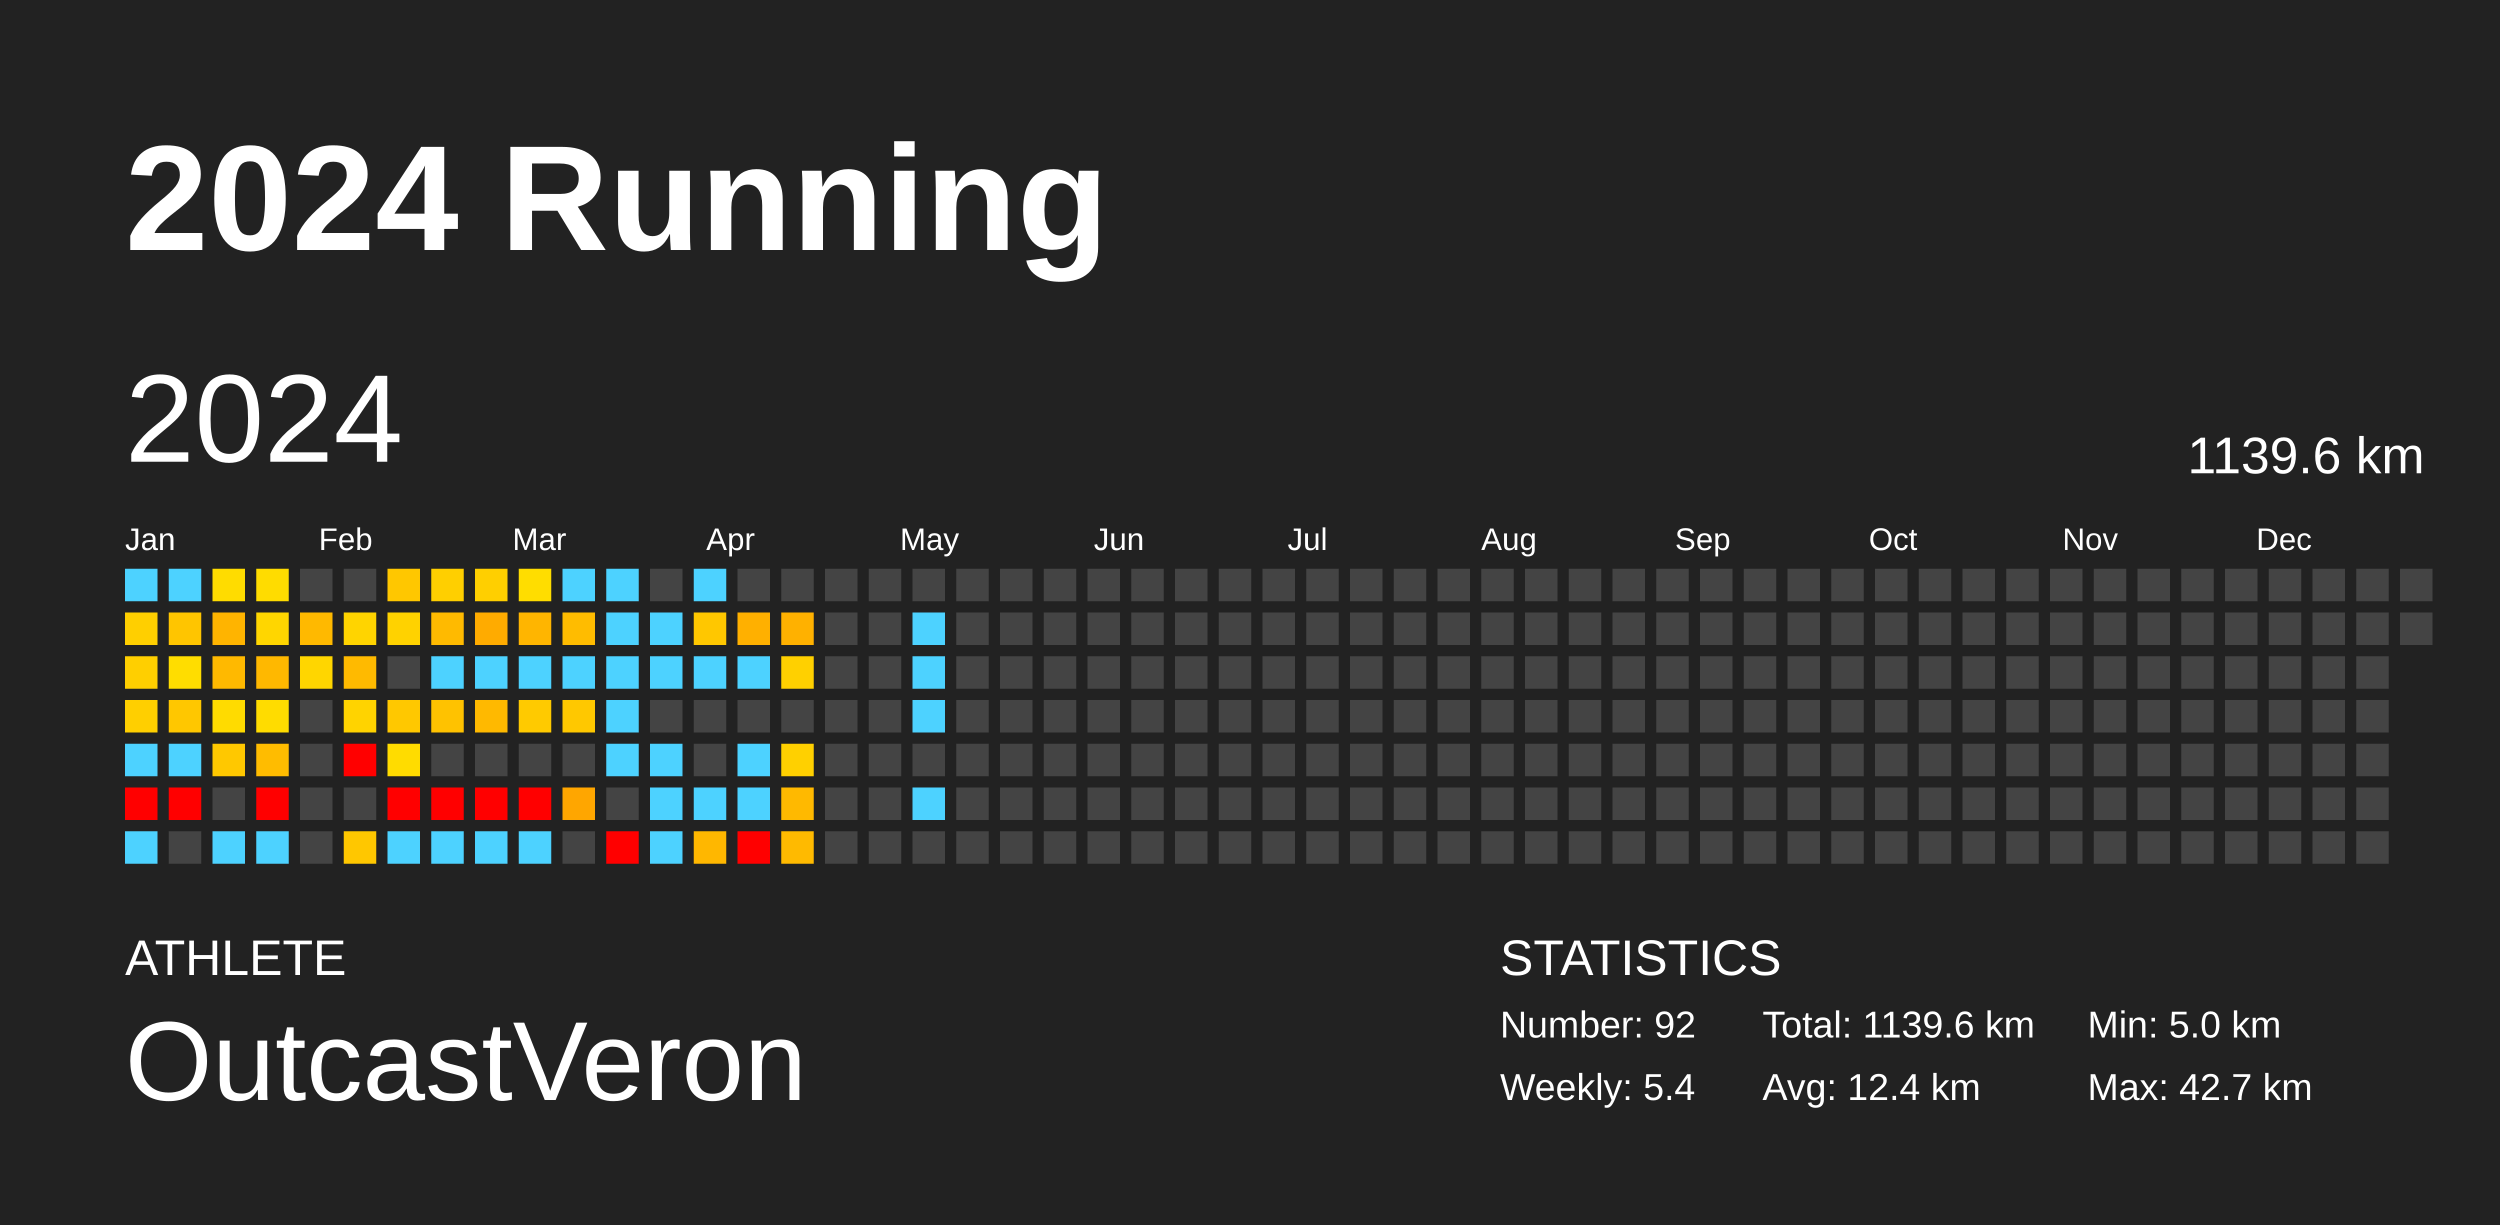
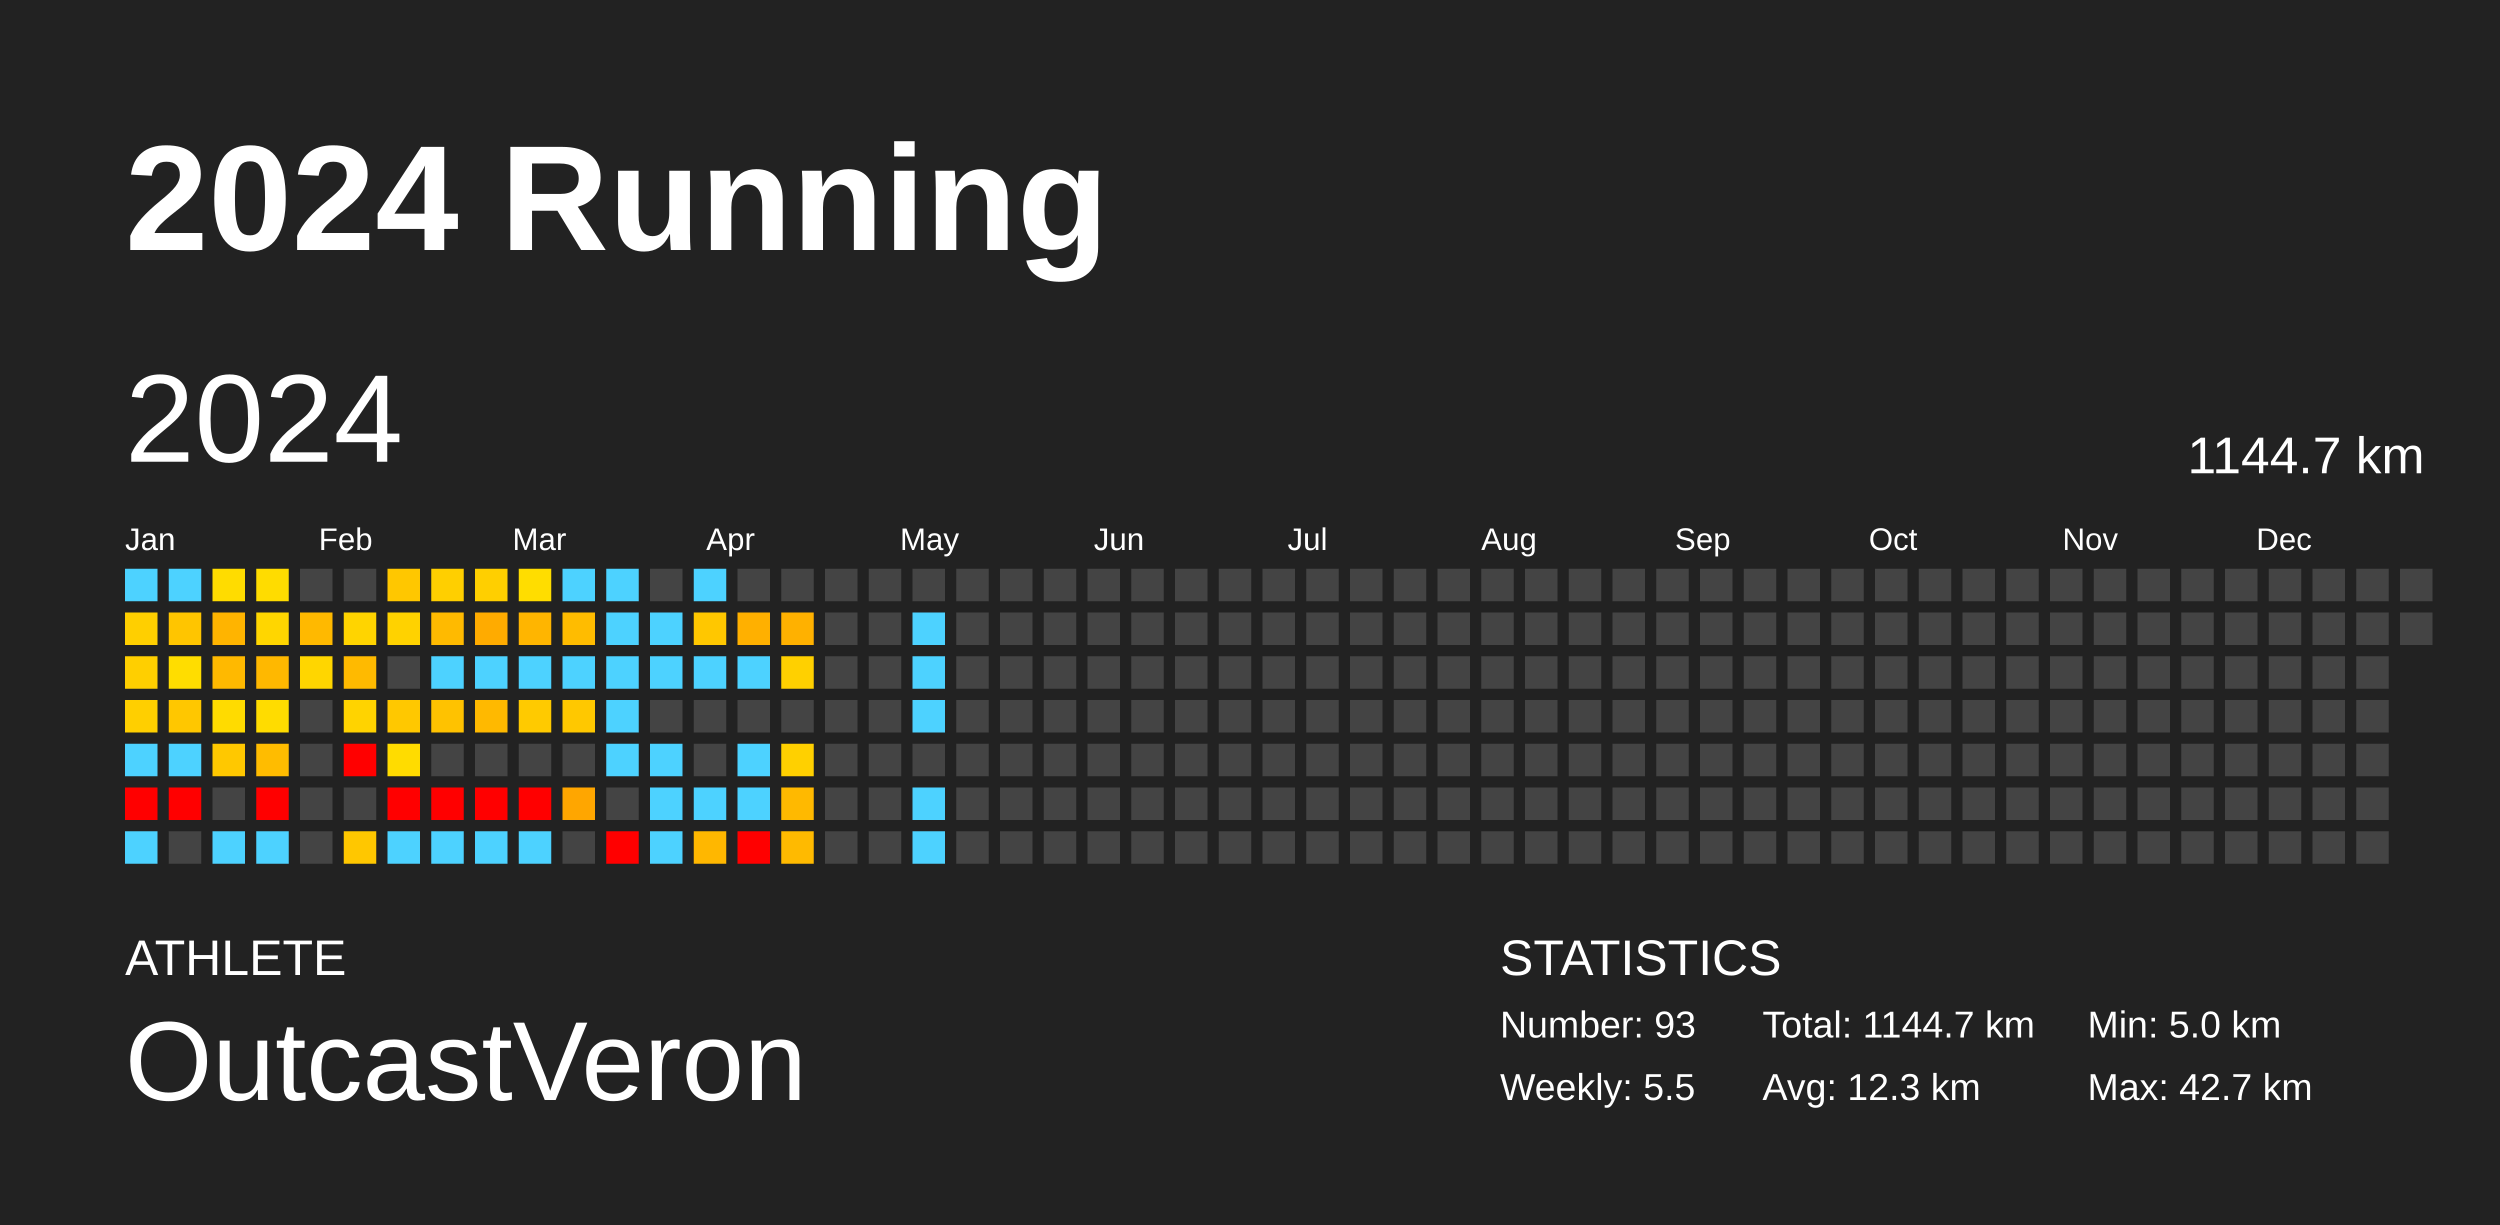
<svg xmlns="http://www.w3.org/2000/svg" baseProfile="full" height="98mm" version="1.1" viewBox="0,0,200,98" width="200mm">
  <defs />
  <rect fill="#222222" height="98" width="200" x="0" y="0" />
  <text fill="#FFFFFF" style="font-size:12px; font-family:Arial; font-weight:bold;" x="10" y="20">2024 Running</text>
  <text fill="#FFFFFF" style="font-size:4px; font-family:Arial" x="10" y="78">ATHLETE</text>
  <text fill="#FFFFFF" style="font-size:9px; font-family:Arial" x="10" y="88">OutcastVeron</text>
  <text fill="#FFFFFF" style="font-size:4px; font-family:Arial" x="120" y="78">STATISTICS</text>
-   <text fill="#FFFFFF" style="font-size:3px; font-family:Arial" x="120" y="83">Number: 92</text>
-   <text fill="#FFFFFF" style="font-size:3px; font-family:Arial" x="120" y="88">Weekly: 5.4</text>
-   <text fill="#FFFFFF" style="font-size:3px; font-family:Arial" x="141" y="83">Total: 1139.6 km</text>
-   <text fill="#FFFFFF" style="font-size:3px; font-family:Arial" x="141" y="88">Avg: 12.4 km</text>
+   <text fill="#FFFFFF" style="font-size:3px; font-family:Arial" x="120" y="83">Number: 93</text>
+   <text fill="#FFFFFF" style="font-size:3px; font-family:Arial" x="120" y="88">Weekly: 5.5</text>
+   <text fill="#FFFFFF" style="font-size:3px; font-family:Arial" x="141" y="83">Total: 1144.7 km</text>
+   <text fill="#FFFFFF" style="font-size:3px; font-family:Arial" x="141" y="88">Avg: 12.3 km</text>
  <text fill="#FFFFFF" style="font-size:3px; font-family:Arial" x="167" y="83">Min: 5.0 km</text>
  <text fill="#FFFFFF" style="font-size:3px; font-family:Arial" x="167" y="88">Max: 42.7 km</text>
  <text dominant-baseline="hanging" fill="#FFFFFF" style="font-size:10.0px; font-family:Arial;" x="10" y="30">2024</text>
-   <text dominant-baseline="hanging" fill="#FFFFFF" style="font-size:4.125px; font-family:Arial;" x="175" y="35">1139.6 km</text>
+   <text dominant-baseline="hanging" fill="#FFFFFF" style="font-size:4.125px; font-family:Arial;" x="175" y="35">1144.7 km</text>
  <text fill="#FFFFFF" style="font-size:2.5px; font-family:Arial" x="10.0" y="44">Jan</text>
  <text fill="#FFFFFF" style="font-size:2.5px; font-family:Arial" x="25.5" y="44">Feb</text>
  <text fill="#FFFFFF" style="font-size:2.5px; font-family:Arial" x="41.0" y="44">Mar</text>
  <text fill="#FFFFFF" style="font-size:2.5px; font-family:Arial" x="56.5" y="44">Apr</text>
  <text fill="#FFFFFF" style="font-size:2.5px; font-family:Arial" x="72.0" y="44">May</text>
  <text fill="#FFFFFF" style="font-size:2.5px; font-family:Arial" x="87.5" y="44">Jun</text>
  <text fill="#FFFFFF" style="font-size:2.5px; font-family:Arial" x="103.0" y="44">Jul</text>
  <text fill="#FFFFFF" style="font-size:2.5px; font-family:Arial" x="118.5" y="44">Aug</text>
  <text fill="#FFFFFF" style="font-size:2.5px; font-family:Arial" x="134.0" y="44">Sep</text>
  <text fill="#FFFFFF" style="font-size:2.5px; font-family:Arial" x="149.5" y="44">Oct</text>
  <text fill="#FFFFFF" style="font-size:2.5px; font-family:Arial" x="165.0" y="44">Nov</text>
  <text fill="#FFFFFF" style="font-size:2.5px; font-family:Arial" x="180.5" y="44">Dec</text>
  <rect fill="#4dd2ff" height="2.6" width="2.6" x="10.0" y="45.5" />
  <rect fill="#ffcf00" height="2.6" width="2.6" x="10.0" y="49.0" />
  <rect fill="#ffcf00" height="2.6" width="2.6" x="10.0" y="52.5" />
  <rect fill="#ffcf00" height="2.6" width="2.6" x="10.0" y="56.0" />
  <rect fill="#4dd2ff" height="2.6" width="2.6" x="10.0" y="59.5" />
  <rect fill="red" height="2.6" width="2.6" x="10.0" y="63.0" />
  <rect fill="#4dd2ff" height="2.6" width="2.6" x="10.0" y="66.5" />
  <rect fill="#4dd2ff" height="2.6" width="2.6" x="13.5" y="45.5" />
  <rect fill="#ffc500" height="2.6" width="2.6" x="13.5" y="49.0" />
  <rect fill="#ffdd00" height="2.6" width="2.6" x="13.5" y="52.5" />
  <rect fill="#ffc700" height="2.6" width="2.6" x="13.5" y="56.0" />
  <rect fill="#4dd2ff" height="2.6" width="2.6" x="13.5" y="59.5" />
  <rect fill="red" height="2.6" width="2.6" x="13.5" y="63.0" />
  <rect fill="#444444" height="2.6" width="2.6" x="13.5" y="66.5" />
  <rect fill="#ffdc00" height="2.6" width="2.6" x="17.0" y="45.5" />
  <rect fill="#ffb400" height="2.6" width="2.6" x="17.0" y="49.0" />
  <rect fill="#ffb900" height="2.6" width="2.6" x="17.0" y="52.5" />
  <rect fill="#ffdb00" height="2.6" width="2.6" x="17.0" y="56.0" />
  <rect fill="#ffc800" height="2.6" width="2.6" x="17.0" y="59.5" />
  <rect fill="#444444" height="2.6" width="2.6" x="17.0" y="63.0" />
  <rect fill="#4dd2ff" height="2.6" width="2.6" x="17.0" y="66.5" />
  <rect fill="#ffdc00" height="2.6" width="2.6" x="20.5" y="45.5" />
  <rect fill="#ffd600" height="2.6" width="2.6" x="20.5" y="49.0" />
  <rect fill="#ffb800" height="2.6" width="2.6" x="20.5" y="52.5" />
  <rect fill="#ffdc00" height="2.6" width="2.6" x="20.5" y="56.0" />
  <rect fill="#ffbc00" height="2.6" width="2.6" x="20.5" y="59.5" />
  <rect fill="red" height="2.6" width="2.6" x="20.5" y="63.0" />
  <rect fill="#4dd2ff" height="2.6" width="2.6" x="20.5" y="66.5" />
  <rect fill="#444444" height="2.6" width="2.6" x="24.0" y="45.5" />
  <rect fill="#ffb900" height="2.6" width="2.6" x="24.0" y="49.0" />
  <rect fill="#ffd600" height="2.6" width="2.6" x="24.0" y="52.5" />
  <rect fill="#444444" height="2.6" width="2.6" x="24.0" y="56.0" />
  <rect fill="#444444" height="2.6" width="2.6" x="24.0" y="59.5" />
  <rect fill="#444444" height="2.6" width="2.6" x="24.0" y="63.0" />
  <rect fill="#444444" height="2.6" width="2.6" x="24.0" y="66.5" />
  <rect fill="#444444" height="2.6" width="2.6" x="27.5" y="45.5" />
  <rect fill="#ffd400" height="2.6" width="2.6" x="27.5" y="49.0" />
  <rect fill="#ffba00" height="2.6" width="2.6" x="27.5" y="52.5" />
  <rect fill="#ffd300" height="2.6" width="2.6" x="27.5" y="56.0" />
  <rect fill="red" height="2.6" width="2.6" x="27.5" y="59.5" />
  <rect fill="#444444" height="2.6" width="2.6" x="27.5" y="63.0" />
  <rect fill="#ffc700" height="2.6" width="2.6" x="27.5" y="66.5" />
  <rect fill="#ffc700" height="2.6" width="2.6" x="31.0" y="45.5" />
  <rect fill="#ffd200" height="2.6" width="2.6" x="31.0" y="49.0" />
  <rect fill="#444444" height="2.6" width="2.6" x="31.0" y="52.5" />
  <rect fill="#ffc800" height="2.6" width="2.6" x="31.0" y="56.0" />
  <rect fill="#ffdc00" height="2.6" width="2.6" x="31.0" y="59.5" />
  <rect fill="red" height="2.6" width="2.6" x="31.0" y="63.0" />
  <rect fill="#4dd2ff" height="2.6" width="2.6" x="31.0" y="66.5" />
  <rect fill="#ffcf00" height="2.6" width="2.6" x="34.5" y="45.5" />
  <rect fill="#ffba00" height="2.6" width="2.6" x="34.5" y="49.0" />
  <rect fill="#4dd2ff" height="2.6" width="2.6" x="34.5" y="52.5" />
  <rect fill="#ffc200" height="2.6" width="2.6" x="34.5" y="56.0" />
  <rect fill="#444444" height="2.6" width="2.6" x="34.5" y="59.5" />
  <rect fill="red" height="2.6" width="2.6" x="34.5" y="63.0" />
  <rect fill="#4dd2ff" height="2.6" width="2.6" x="34.5" y="66.5" />
  <rect fill="#ffcf00" height="2.6" width="2.6" x="38.0" y="45.5" />
  <rect fill="#ffab00" height="2.6" width="2.6" x="38.0" y="49.0" />
  <rect fill="#4dd2ff" height="2.6" width="2.6" x="38.0" y="52.5" />
  <rect fill="#ffb900" height="2.6" width="2.6" x="38.0" y="56.0" />
  <rect fill="#444444" height="2.6" width="2.6" x="38.0" y="59.5" />
  <rect fill="red" height="2.6" width="2.6" x="38.0" y="63.0" />
  <rect fill="#4dd2ff" height="2.6" width="2.6" x="38.0" y="66.5" />
  <rect fill="#ffdd00" height="2.6" width="2.6" x="41.5" y="45.5" />
  <rect fill="#ffb500" height="2.6" width="2.6" x="41.5" y="49.0" />
  <rect fill="#4dd2ff" height="2.6" width="2.6" x="41.5" y="52.5" />
  <rect fill="#ffca00" height="2.6" width="2.6" x="41.5" y="56.0" />
  <rect fill="#444444" height="2.6" width="2.6" x="41.5" y="59.5" />
  <rect fill="red" height="2.6" width="2.6" x="41.5" y="63.0" />
  <rect fill="#4dd2ff" height="2.6" width="2.6" x="41.5" y="66.5" />
  <rect fill="#4dd2ff" height="2.6" width="2.6" x="45.0" y="45.5" />
  <rect fill="#ffbc00" height="2.6" width="2.6" x="45.0" y="49.0" />
  <rect fill="#4dd2ff" height="2.6" width="2.6" x="45.0" y="52.5" />
  <rect fill="#ffc800" height="2.6" width="2.6" x="45.0" y="56.0" />
  <rect fill="#444444" height="2.6" width="2.6" x="45.0" y="59.5" />
  <rect fill="#ffa600" height="2.6" width="2.6" x="45.0" y="63.0" />
  <rect fill="#444444" height="2.6" width="2.6" x="45.0" y="66.5" />
  <rect fill="#4dd2ff" height="2.6" width="2.6" x="48.5" y="45.5" />
  <rect fill="#4dd2ff" height="2.6" width="2.6" x="48.5" y="49.0" />
  <rect fill="#4dd2ff" height="2.6" width="2.6" x="48.5" y="52.5" />
  <rect fill="#4dd2ff" height="2.6" width="2.6" x="48.5" y="56.0" />
  <rect fill="#4dd2ff" height="2.6" width="2.6" x="48.5" y="59.5" />
  <rect fill="#444444" height="2.6" width="2.6" x="48.5" y="63.0" />
  <rect fill="red" height="2.6" width="2.6" x="48.5" y="66.5" />
  <rect fill="#444444" height="2.6" width="2.6" x="52.0" y="45.5" />
  <rect fill="#4dd2ff" height="2.6" width="2.6" x="52.0" y="49.0" />
  <rect fill="#4dd2ff" height="2.6" width="2.6" x="52.0" y="52.5" />
  <rect fill="#444444" height="2.6" width="2.6" x="52.0" y="56.0" />
  <rect fill="#4dd2ff" height="2.6" width="2.6" x="52.0" y="59.5" />
  <rect fill="#4dd2ff" height="2.6" width="2.6" x="52.0" y="63.0" />
  <rect fill="#4dd2ff" height="2.6" width="2.6" x="52.0" y="66.5" />
  <rect fill="#4dd2ff" height="2.6" width="2.6" x="55.5" y="45.5" />
  <rect fill="#ffc700" height="2.6" width="2.6" x="55.5" y="49.0" />
  <rect fill="#4dd2ff" height="2.6" width="2.6" x="55.5" y="52.5" />
  <rect fill="#444444" height="2.6" width="2.6" x="55.5" y="56.0" />
  <rect fill="#444444" height="2.6" width="2.6" x="55.5" y="59.5" />
  <rect fill="#4dd2ff" height="2.6" width="2.6" x="55.5" y="63.0" />
  <rect fill="#ffb700" height="2.6" width="2.6" x="55.5" y="66.5" />
  <rect fill="#444444" height="2.6" width="2.6" x="59.0" y="45.5" />
  <rect fill="#ffb000" height="2.6" width="2.6" x="59.0" y="49.0" />
  <rect fill="#4dd2ff" height="2.6" width="2.6" x="59.0" y="52.5" />
  <rect fill="#444444" height="2.6" width="2.6" x="59.0" y="56.0" />
  <rect fill="#4dd2ff" height="2.6" width="2.6" x="59.0" y="59.5" />
  <rect fill="#4dd2ff" height="2.6" width="2.6" x="59.0" y="63.0" />
  <rect fill="red" height="2.6" width="2.6" x="59.0" y="66.5" />
  <rect fill="#444444" height="2.6" width="2.6" x="62.5" y="45.5" />
  <rect fill="#ffb100" height="2.6" width="2.6" x="62.5" y="49.0" />
  <rect fill="#ffd000" height="2.6" width="2.6" x="62.5" y="52.5" />
  <rect fill="#444444" height="2.6" width="2.6" x="62.5" y="56.0" />
  <rect fill="#ffd000" height="2.6" width="2.6" x="62.5" y="59.5" />
  <rect fill="#ffb900" height="2.6" width="2.6" x="62.5" y="63.0" />
  <rect fill="#ffba00" height="2.6" width="2.6" x="62.5" y="66.5" />
  <rect fill="#444444" height="2.6" width="2.6" x="66.0" y="45.5" />
  <rect fill="#444444" height="2.6" width="2.6" x="66.0" y="49.0" />
  <rect fill="#444444" height="2.6" width="2.6" x="66.0" y="52.5" />
  <rect fill="#444444" height="2.6" width="2.6" x="66.0" y="56.0" />
  <rect fill="#444444" height="2.6" width="2.6" x="66.0" y="59.5" />
  <rect fill="#444444" height="2.6" width="2.6" x="66.0" y="63.0" />
  <rect fill="#444444" height="2.6" width="2.6" x="66.0" y="66.5" />
  <rect fill="#444444" height="2.6" width="2.6" x="69.5" y="45.5" />
  <rect fill="#444444" height="2.6" width="2.6" x="69.5" y="49.0" />
  <rect fill="#444444" height="2.6" width="2.6" x="69.5" y="52.5" />
  <rect fill="#444444" height="2.6" width="2.6" x="69.5" y="56.0" />
  <rect fill="#444444" height="2.6" width="2.6" x="69.5" y="59.5" />
  <rect fill="#444444" height="2.6" width="2.6" x="69.5" y="63.0" />
  <rect fill="#444444" height="2.6" width="2.6" x="69.5" y="66.5" />
  <rect fill="#444444" height="2.6" width="2.6" x="73.0" y="45.5" />
  <rect fill="#4dd2ff" height="2.6" width="2.6" x="73.0" y="49.0" />
  <rect fill="#4dd2ff" height="2.6" width="2.6" x="73.0" y="52.5" />
  <rect fill="#4dd2ff" height="2.6" width="2.6" x="73.0" y="56.0" />
  <rect fill="#444444" height="2.6" width="2.6" x="73.0" y="59.5" />
  <rect fill="#4dd2ff" height="2.6" width="2.6" x="73.0" y="63.0" />
-   <rect fill="#444444" height="2.6" width="2.6" x="73.0" y="66.5" />
+   <rect fill="#4dd2ff" height="2.6" width="2.6" x="73.0" y="66.5" />
  <rect fill="#444444" height="2.6" width="2.6" x="76.5" y="45.5" />
  <rect fill="#444444" height="2.6" width="2.6" x="76.5" y="49.0" />
  <rect fill="#444444" height="2.6" width="2.6" x="76.5" y="52.5" />
  <rect fill="#444444" height="2.6" width="2.6" x="76.5" y="56.0" />
  <rect fill="#444444" height="2.6" width="2.6" x="76.5" y="59.5" />
  <rect fill="#444444" height="2.6" width="2.6" x="76.5" y="63.0" />
  <rect fill="#444444" height="2.6" width="2.6" x="76.5" y="66.5" />
  <rect fill="#444444" height="2.6" width="2.6" x="80.0" y="45.5" />
  <rect fill="#444444" height="2.6" width="2.6" x="80.0" y="49.0" />
  <rect fill="#444444" height="2.6" width="2.6" x="80.0" y="52.5" />
  <rect fill="#444444" height="2.6" width="2.6" x="80.0" y="56.0" />
  <rect fill="#444444" height="2.6" width="2.6" x="80.0" y="59.5" />
  <rect fill="#444444" height="2.6" width="2.6" x="80.0" y="63.0" />
  <rect fill="#444444" height="2.6" width="2.6" x="80.0" y="66.5" />
  <rect fill="#444444" height="2.6" width="2.6" x="83.5" y="45.5" />
  <rect fill="#444444" height="2.6" width="2.6" x="83.5" y="49.0" />
  <rect fill="#444444" height="2.6" width="2.6" x="83.5" y="52.5" />
  <rect fill="#444444" height="2.6" width="2.6" x="83.5" y="56.0" />
  <rect fill="#444444" height="2.6" width="2.6" x="83.5" y="59.5" />
  <rect fill="#444444" height="2.6" width="2.6" x="83.5" y="63.0" />
  <rect fill="#444444" height="2.6" width="2.6" x="83.5" y="66.5" />
  <rect fill="#444444" height="2.6" width="2.6" x="87.0" y="45.5" />
  <rect fill="#444444" height="2.6" width="2.6" x="87.0" y="49.0" />
  <rect fill="#444444" height="2.6" width="2.6" x="87.0" y="52.5" />
  <rect fill="#444444" height="2.6" width="2.6" x="87.0" y="56.0" />
  <rect fill="#444444" height="2.6" width="2.6" x="87.0" y="59.5" />
  <rect fill="#444444" height="2.6" width="2.6" x="87.0" y="63.0" />
  <rect fill="#444444" height="2.6" width="2.6" x="87.0" y="66.5" />
  <rect fill="#444444" height="2.6" width="2.6" x="90.5" y="45.5" />
  <rect fill="#444444" height="2.6" width="2.6" x="90.5" y="49.0" />
  <rect fill="#444444" height="2.6" width="2.6" x="90.5" y="52.5" />
  <rect fill="#444444" height="2.6" width="2.6" x="90.5" y="56.0" />
  <rect fill="#444444" height="2.6" width="2.6" x="90.5" y="59.5" />
  <rect fill="#444444" height="2.6" width="2.6" x="90.5" y="63.0" />
  <rect fill="#444444" height="2.6" width="2.6" x="90.5" y="66.5" />
  <rect fill="#444444" height="2.6" width="2.6" x="94.0" y="45.5" />
  <rect fill="#444444" height="2.6" width="2.6" x="94.0" y="49.0" />
  <rect fill="#444444" height="2.6" width="2.6" x="94.0" y="52.5" />
  <rect fill="#444444" height="2.6" width="2.6" x="94.0" y="56.0" />
  <rect fill="#444444" height="2.6" width="2.6" x="94.0" y="59.5" />
  <rect fill="#444444" height="2.6" width="2.6" x="94.0" y="63.0" />
  <rect fill="#444444" height="2.6" width="2.6" x="94.0" y="66.5" />
  <rect fill="#444444" height="2.6" width="2.6" x="97.5" y="45.5" />
  <rect fill="#444444" height="2.6" width="2.6" x="97.5" y="49.0" />
  <rect fill="#444444" height="2.6" width="2.6" x="97.5" y="52.5" />
  <rect fill="#444444" height="2.6" width="2.6" x="97.5" y="56.0" />
  <rect fill="#444444" height="2.6" width="2.6" x="97.5" y="59.5" />
  <rect fill="#444444" height="2.6" width="2.6" x="97.5" y="63.0" />
  <rect fill="#444444" height="2.6" width="2.6" x="97.5" y="66.5" />
  <rect fill="#444444" height="2.6" width="2.6" x="101.0" y="45.5" />
  <rect fill="#444444" height="2.6" width="2.6" x="101.0" y="49.0" />
  <rect fill="#444444" height="2.6" width="2.6" x="101.0" y="52.5" />
  <rect fill="#444444" height="2.6" width="2.6" x="101.0" y="56.0" />
  <rect fill="#444444" height="2.6" width="2.6" x="101.0" y="59.5" />
  <rect fill="#444444" height="2.6" width="2.6" x="101.0" y="63.0" />
  <rect fill="#444444" height="2.6" width="2.6" x="101.0" y="66.5" />
  <rect fill="#444444" height="2.6" width="2.6" x="104.5" y="45.5" />
  <rect fill="#444444" height="2.6" width="2.6" x="104.5" y="49.0" />
  <rect fill="#444444" height="2.6" width="2.6" x="104.5" y="52.5" />
  <rect fill="#444444" height="2.6" width="2.6" x="104.5" y="56.0" />
  <rect fill="#444444" height="2.6" width="2.6" x="104.5" y="59.5" />
  <rect fill="#444444" height="2.6" width="2.6" x="104.5" y="63.0" />
  <rect fill="#444444" height="2.6" width="2.6" x="104.5" y="66.5" />
  <rect fill="#444444" height="2.6" width="2.6" x="108.0" y="45.5" />
  <rect fill="#444444" height="2.6" width="2.6" x="108.0" y="49.0" />
  <rect fill="#444444" height="2.6" width="2.6" x="108.0" y="52.5" />
  <rect fill="#444444" height="2.6" width="2.6" x="108.0" y="56.0" />
  <rect fill="#444444" height="2.6" width="2.6" x="108.0" y="59.5" />
  <rect fill="#444444" height="2.6" width="2.6" x="108.0" y="63.0" />
  <rect fill="#444444" height="2.6" width="2.6" x="108.0" y="66.5" />
  <rect fill="#444444" height="2.6" width="2.6" x="111.5" y="45.5" />
  <rect fill="#444444" height="2.6" width="2.6" x="111.5" y="49.0" />
  <rect fill="#444444" height="2.6" width="2.6" x="111.5" y="52.5" />
  <rect fill="#444444" height="2.6" width="2.6" x="111.5" y="56.0" />
  <rect fill="#444444" height="2.6" width="2.6" x="111.5" y="59.5" />
  <rect fill="#444444" height="2.6" width="2.6" x="111.5" y="63.0" />
  <rect fill="#444444" height="2.6" width="2.6" x="111.5" y="66.5" />
  <rect fill="#444444" height="2.6" width="2.6" x="115.0" y="45.5" />
  <rect fill="#444444" height="2.6" width="2.6" x="115.0" y="49.0" />
  <rect fill="#444444" height="2.6" width="2.6" x="115.0" y="52.5" />
  <rect fill="#444444" height="2.6" width="2.6" x="115.0" y="56.0" />
  <rect fill="#444444" height="2.6" width="2.6" x="115.0" y="59.5" />
  <rect fill="#444444" height="2.6" width="2.6" x="115.0" y="63.0" />
  <rect fill="#444444" height="2.6" width="2.6" x="115.0" y="66.5" />
  <rect fill="#444444" height="2.6" width="2.6" x="118.5" y="45.5" />
  <rect fill="#444444" height="2.6" width="2.6" x="118.5" y="49.0" />
  <rect fill="#444444" height="2.6" width="2.6" x="118.5" y="52.5" />
  <rect fill="#444444" height="2.6" width="2.6" x="118.5" y="56.0" />
  <rect fill="#444444" height="2.6" width="2.6" x="118.5" y="59.5" />
  <rect fill="#444444" height="2.6" width="2.6" x="118.5" y="63.0" />
  <rect fill="#444444" height="2.6" width="2.6" x="118.5" y="66.5" />
  <rect fill="#444444" height="2.6" width="2.6" x="122.0" y="45.5" />
  <rect fill="#444444" height="2.6" width="2.6" x="122.0" y="49.0" />
  <rect fill="#444444" height="2.6" width="2.6" x="122.0" y="52.5" />
  <rect fill="#444444" height="2.6" width="2.6" x="122.0" y="56.0" />
  <rect fill="#444444" height="2.6" width="2.6" x="122.0" y="59.5" />
  <rect fill="#444444" height="2.6" width="2.6" x="122.0" y="63.0" />
  <rect fill="#444444" height="2.6" width="2.6" x="122.0" y="66.5" />
  <rect fill="#444444" height="2.6" width="2.6" x="125.5" y="45.5" />
  <rect fill="#444444" height="2.6" width="2.6" x="125.5" y="49.0" />
  <rect fill="#444444" height="2.6" width="2.6" x="125.5" y="52.5" />
  <rect fill="#444444" height="2.6" width="2.6" x="125.5" y="56.0" />
  <rect fill="#444444" height="2.6" width="2.6" x="125.5" y="59.5" />
  <rect fill="#444444" height="2.6" width="2.6" x="125.5" y="63.0" />
  <rect fill="#444444" height="2.6" width="2.6" x="125.5" y="66.5" />
  <rect fill="#444444" height="2.6" width="2.6" x="129.0" y="45.5" />
  <rect fill="#444444" height="2.6" width="2.6" x="129.0" y="49.0" />
  <rect fill="#444444" height="2.6" width="2.6" x="129.0" y="52.5" />
  <rect fill="#444444" height="2.6" width="2.6" x="129.0" y="56.0" />
  <rect fill="#444444" height="2.6" width="2.6" x="129.0" y="59.5" />
  <rect fill="#444444" height="2.6" width="2.6" x="129.0" y="63.0" />
  <rect fill="#444444" height="2.6" width="2.6" x="129.0" y="66.5" />
  <rect fill="#444444" height="2.6" width="2.6" x="132.5" y="45.5" />
  <rect fill="#444444" height="2.6" width="2.6" x="132.5" y="49.0" />
  <rect fill="#444444" height="2.6" width="2.6" x="132.5" y="52.5" />
  <rect fill="#444444" height="2.6" width="2.6" x="132.5" y="56.0" />
  <rect fill="#444444" height="2.6" width="2.6" x="132.5" y="59.5" />
  <rect fill="#444444" height="2.6" width="2.6" x="132.5" y="63.0" />
  <rect fill="#444444" height="2.6" width="2.6" x="132.5" y="66.5" />
  <rect fill="#444444" height="2.6" width="2.6" x="136.0" y="45.5" />
  <rect fill="#444444" height="2.6" width="2.6" x="136.0" y="49.0" />
  <rect fill="#444444" height="2.6" width="2.6" x="136.0" y="52.5" />
  <rect fill="#444444" height="2.6" width="2.6" x="136.0" y="56.0" />
  <rect fill="#444444" height="2.6" width="2.6" x="136.0" y="59.5" />
  <rect fill="#444444" height="2.6" width="2.6" x="136.0" y="63.0" />
  <rect fill="#444444" height="2.6" width="2.6" x="136.0" y="66.5" />
  <rect fill="#444444" height="2.6" width="2.6" x="139.5" y="45.5" />
  <rect fill="#444444" height="2.6" width="2.6" x="139.5" y="49.0" />
  <rect fill="#444444" height="2.6" width="2.6" x="139.5" y="52.5" />
  <rect fill="#444444" height="2.6" width="2.6" x="139.5" y="56.0" />
  <rect fill="#444444" height="2.6" width="2.6" x="139.5" y="59.5" />
  <rect fill="#444444" height="2.6" width="2.6" x="139.5" y="63.0" />
  <rect fill="#444444" height="2.6" width="2.6" x="139.5" y="66.5" />
  <rect fill="#444444" height="2.6" width="2.6" x="143.0" y="45.5" />
  <rect fill="#444444" height="2.6" width="2.6" x="143.0" y="49.0" />
  <rect fill="#444444" height="2.6" width="2.6" x="143.0" y="52.5" />
  <rect fill="#444444" height="2.6" width="2.6" x="143.0" y="56.0" />
  <rect fill="#444444" height="2.6" width="2.6" x="143.0" y="59.5" />
  <rect fill="#444444" height="2.6" width="2.6" x="143.0" y="63.0" />
  <rect fill="#444444" height="2.6" width="2.6" x="143.0" y="66.5" />
  <rect fill="#444444" height="2.6" width="2.6" x="146.5" y="45.5" />
  <rect fill="#444444" height="2.6" width="2.6" x="146.5" y="49.0" />
  <rect fill="#444444" height="2.6" width="2.6" x="146.5" y="52.5" />
  <rect fill="#444444" height="2.6" width="2.6" x="146.5" y="56.0" />
  <rect fill="#444444" height="2.6" width="2.6" x="146.5" y="59.5" />
  <rect fill="#444444" height="2.6" width="2.6" x="146.5" y="63.0" />
  <rect fill="#444444" height="2.6" width="2.6" x="146.5" y="66.5" />
  <rect fill="#444444" height="2.6" width="2.6" x="150.0" y="45.5" />
  <rect fill="#444444" height="2.6" width="2.6" x="150.0" y="49.0" />
  <rect fill="#444444" height="2.6" width="2.6" x="150.0" y="52.5" />
  <rect fill="#444444" height="2.6" width="2.6" x="150.0" y="56.0" />
  <rect fill="#444444" height="2.6" width="2.6" x="150.0" y="59.5" />
  <rect fill="#444444" height="2.6" width="2.6" x="150.0" y="63.0" />
  <rect fill="#444444" height="2.6" width="2.6" x="150.0" y="66.5" />
  <rect fill="#444444" height="2.6" width="2.6" x="153.5" y="45.5" />
  <rect fill="#444444" height="2.6" width="2.6" x="153.5" y="49.0" />
  <rect fill="#444444" height="2.6" width="2.6" x="153.5" y="52.5" />
  <rect fill="#444444" height="2.6" width="2.6" x="153.5" y="56.0" />
  <rect fill="#444444" height="2.6" width="2.6" x="153.5" y="59.5" />
  <rect fill="#444444" height="2.6" width="2.6" x="153.5" y="63.0" />
  <rect fill="#444444" height="2.6" width="2.6" x="153.5" y="66.5" />
  <rect fill="#444444" height="2.6" width="2.6" x="157.0" y="45.5" />
  <rect fill="#444444" height="2.6" width="2.6" x="157.0" y="49.0" />
  <rect fill="#444444" height="2.6" width="2.6" x="157.0" y="52.5" />
  <rect fill="#444444" height="2.6" width="2.6" x="157.0" y="56.0" />
  <rect fill="#444444" height="2.6" width="2.6" x="157.0" y="59.5" />
  <rect fill="#444444" height="2.6" width="2.6" x="157.0" y="63.0" />
  <rect fill="#444444" height="2.6" width="2.6" x="157.0" y="66.5" />
  <rect fill="#444444" height="2.6" width="2.6" x="160.5" y="45.5" />
  <rect fill="#444444" height="2.6" width="2.6" x="160.5" y="49.0" />
  <rect fill="#444444" height="2.6" width="2.6" x="160.5" y="52.5" />
  <rect fill="#444444" height="2.6" width="2.6" x="160.5" y="56.0" />
  <rect fill="#444444" height="2.6" width="2.6" x="160.5" y="59.5" />
  <rect fill="#444444" height="2.6" width="2.6" x="160.5" y="63.0" />
  <rect fill="#444444" height="2.6" width="2.6" x="160.5" y="66.5" />
  <rect fill="#444444" height="2.6" width="2.6" x="164.0" y="45.5" />
  <rect fill="#444444" height="2.6" width="2.6" x="164.0" y="49.0" />
  <rect fill="#444444" height="2.6" width="2.6" x="164.0" y="52.5" />
  <rect fill="#444444" height="2.6" width="2.6" x="164.0" y="56.0" />
  <rect fill="#444444" height="2.6" width="2.6" x="164.0" y="59.5" />
  <rect fill="#444444" height="2.6" width="2.6" x="164.0" y="63.0" />
  <rect fill="#444444" height="2.6" width="2.6" x="164.0" y="66.5" />
  <rect fill="#444444" height="2.6" width="2.6" x="167.5" y="45.5" />
  <rect fill="#444444" height="2.6" width="2.6" x="167.5" y="49.0" />
  <rect fill="#444444" height="2.6" width="2.6" x="167.5" y="52.5" />
  <rect fill="#444444" height="2.6" width="2.6" x="167.5" y="56.0" />
  <rect fill="#444444" height="2.6" width="2.6" x="167.5" y="59.5" />
  <rect fill="#444444" height="2.6" width="2.6" x="167.5" y="63.0" />
  <rect fill="#444444" height="2.6" width="2.6" x="167.5" y="66.5" />
  <rect fill="#444444" height="2.6" width="2.6" x="171.0" y="45.5" />
  <rect fill="#444444" height="2.6" width="2.6" x="171.0" y="49.0" />
  <rect fill="#444444" height="2.6" width="2.6" x="171.0" y="52.5" />
  <rect fill="#444444" height="2.6" width="2.6" x="171.0" y="56.0" />
  <rect fill="#444444" height="2.6" width="2.6" x="171.0" y="59.5" />
  <rect fill="#444444" height="2.6" width="2.6" x="171.0" y="63.0" />
  <rect fill="#444444" height="2.6" width="2.6" x="171.0" y="66.5" />
  <rect fill="#444444" height="2.6" width="2.6" x="174.5" y="45.5" />
  <rect fill="#444444" height="2.6" width="2.6" x="174.5" y="49.0" />
  <rect fill="#444444" height="2.6" width="2.6" x="174.5" y="52.5" />
  <rect fill="#444444" height="2.6" width="2.6" x="174.5" y="56.0" />
  <rect fill="#444444" height="2.6" width="2.6" x="174.5" y="59.5" />
  <rect fill="#444444" height="2.6" width="2.6" x="174.5" y="63.0" />
  <rect fill="#444444" height="2.6" width="2.6" x="174.5" y="66.5" />
  <rect fill="#444444" height="2.6" width="2.6" x="178.0" y="45.5" />
  <rect fill="#444444" height="2.6" width="2.6" x="178.0" y="49.0" />
  <rect fill="#444444" height="2.6" width="2.6" x="178.0" y="52.5" />
  <rect fill="#444444" height="2.6" width="2.6" x="178.0" y="56.0" />
  <rect fill="#444444" height="2.6" width="2.6" x="178.0" y="59.5" />
  <rect fill="#444444" height="2.6" width="2.6" x="178.0" y="63.0" />
  <rect fill="#444444" height="2.6" width="2.6" x="178.0" y="66.5" />
  <rect fill="#444444" height="2.6" width="2.6" x="181.5" y="45.5" />
  <rect fill="#444444" height="2.6" width="2.6" x="181.5" y="49.0" />
  <rect fill="#444444" height="2.6" width="2.6" x="181.5" y="52.5" />
  <rect fill="#444444" height="2.6" width="2.6" x="181.5" y="56.0" />
  <rect fill="#444444" height="2.6" width="2.6" x="181.5" y="59.5" />
  <rect fill="#444444" height="2.6" width="2.6" x="181.5" y="63.0" />
  <rect fill="#444444" height="2.6" width="2.6" x="181.5" y="66.5" />
  <rect fill="#444444" height="2.6" width="2.6" x="185.0" y="45.5" />
  <rect fill="#444444" height="2.6" width="2.6" x="185.0" y="49.0" />
  <rect fill="#444444" height="2.6" width="2.6" x="185.0" y="52.5" />
  <rect fill="#444444" height="2.6" width="2.6" x="185.0" y="56.0" />
  <rect fill="#444444" height="2.6" width="2.6" x="185.0" y="59.5" />
  <rect fill="#444444" height="2.6" width="2.6" x="185.0" y="63.0" />
  <rect fill="#444444" height="2.6" width="2.6" x="185.0" y="66.5" />
  <rect fill="#444444" height="2.6" width="2.6" x="188.5" y="45.5" />
  <rect fill="#444444" height="2.6" width="2.6" x="188.5" y="49.0" />
  <rect fill="#444444" height="2.6" width="2.6" x="188.5" y="52.5" />
  <rect fill="#444444" height="2.6" width="2.6" x="188.5" y="56.0" />
  <rect fill="#444444" height="2.6" width="2.6" x="188.5" y="59.5" />
  <rect fill="#444444" height="2.6" width="2.6" x="188.5" y="63.0" />
  <rect fill="#444444" height="2.6" width="2.6" x="188.5" y="66.5" />
  <rect fill="#444444" height="2.6" width="2.6" x="192.0" y="45.5" />
  <rect fill="#444444" height="2.6" width="2.6" x="192.0" y="49.0" />
</svg>
